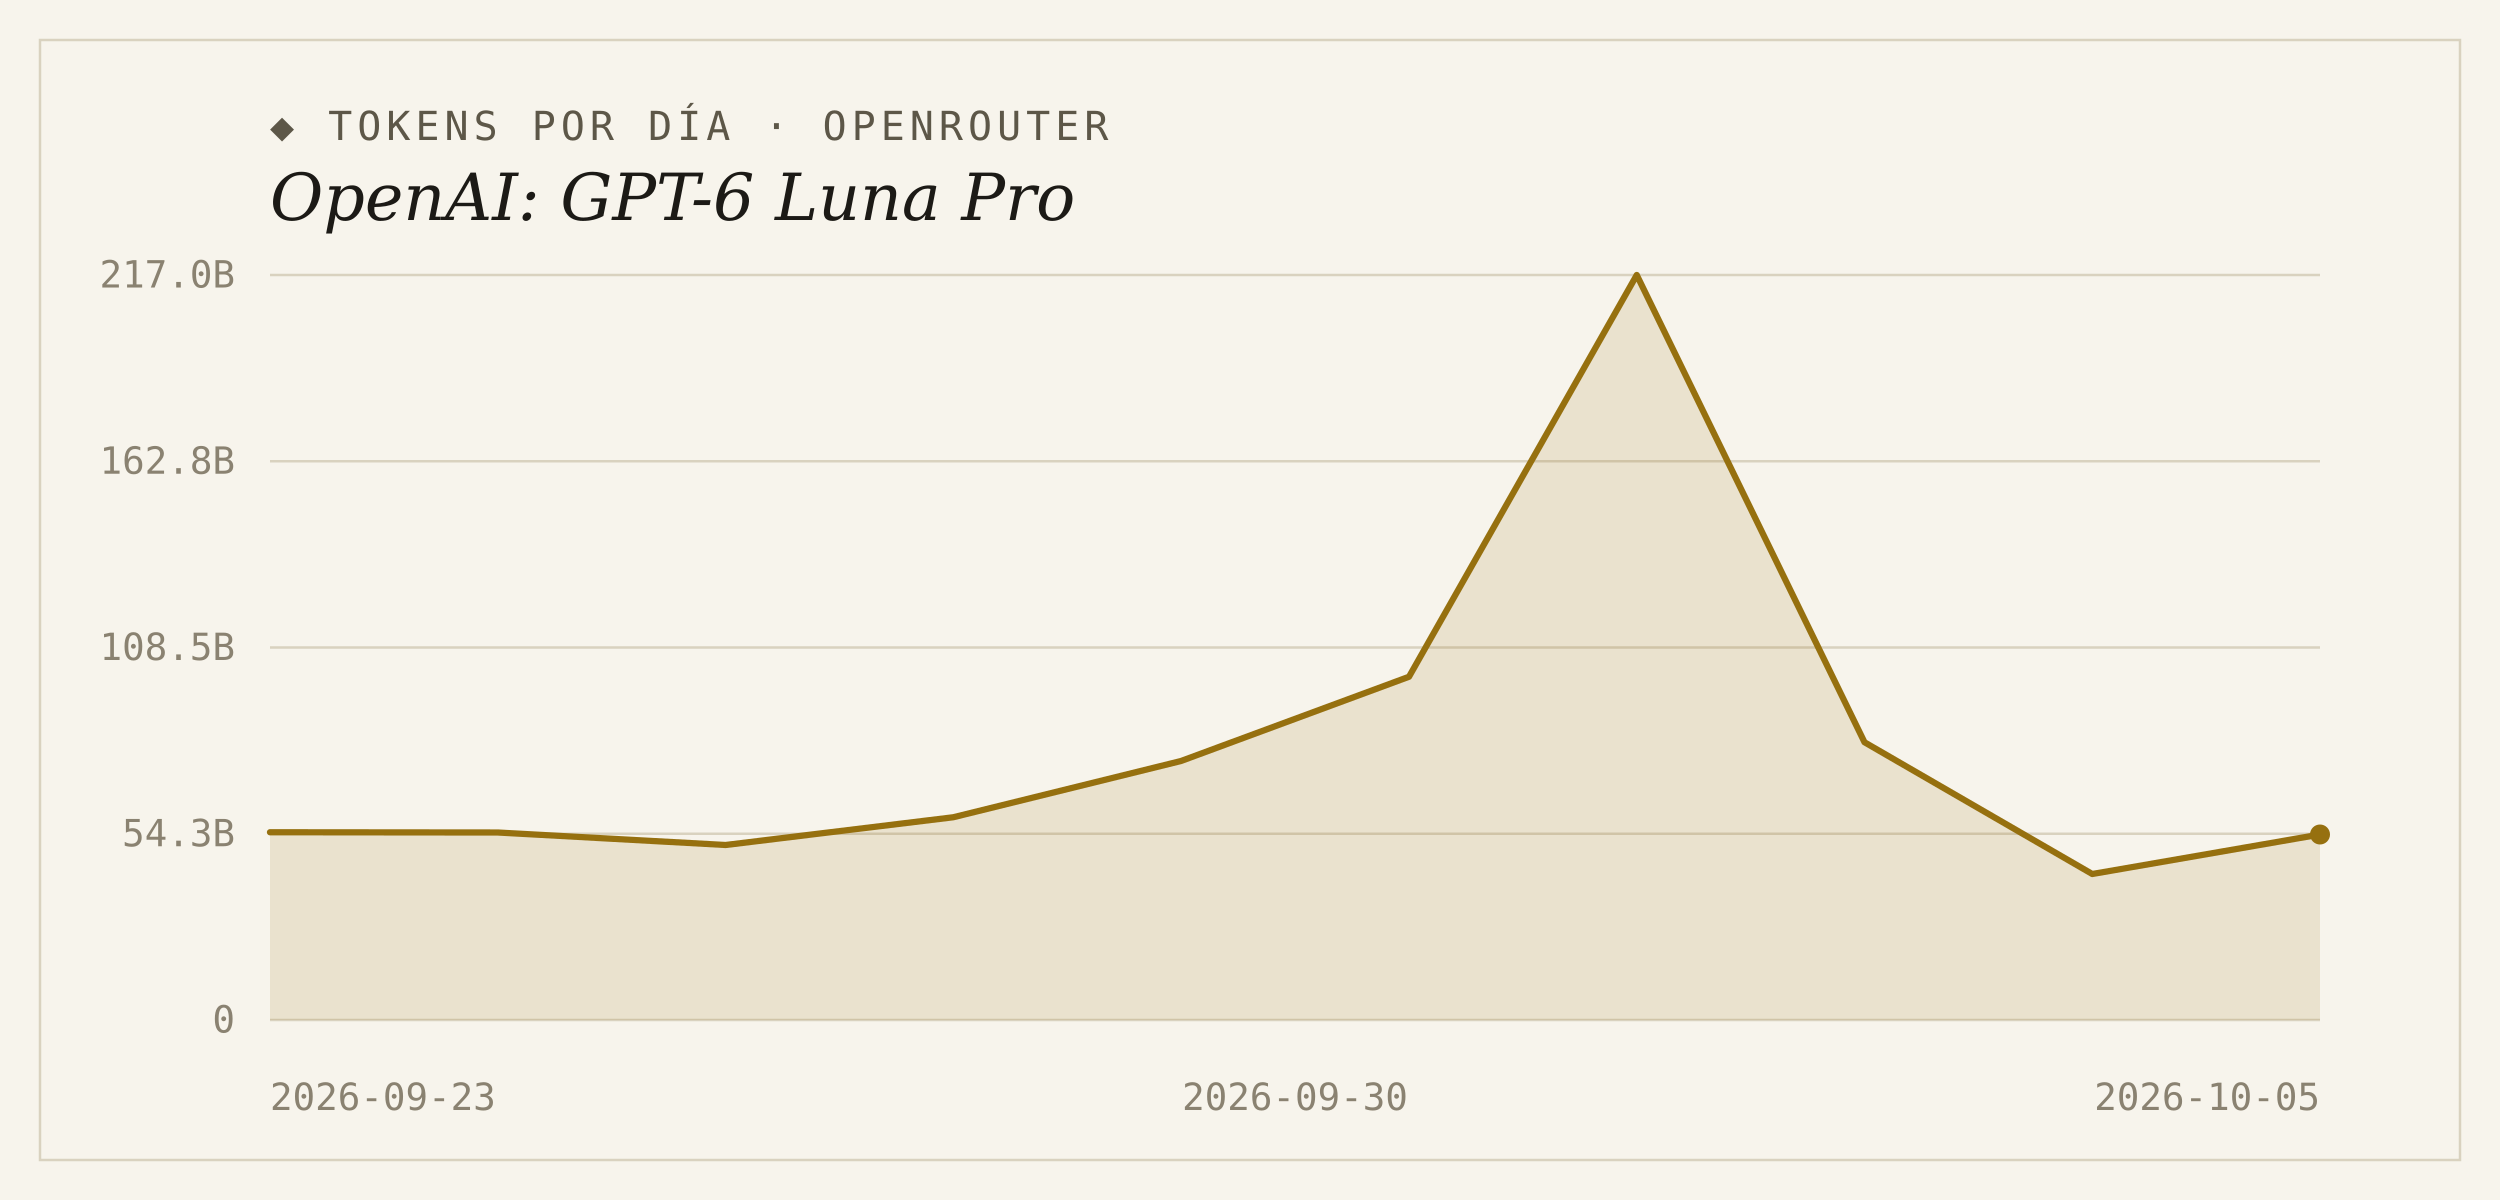
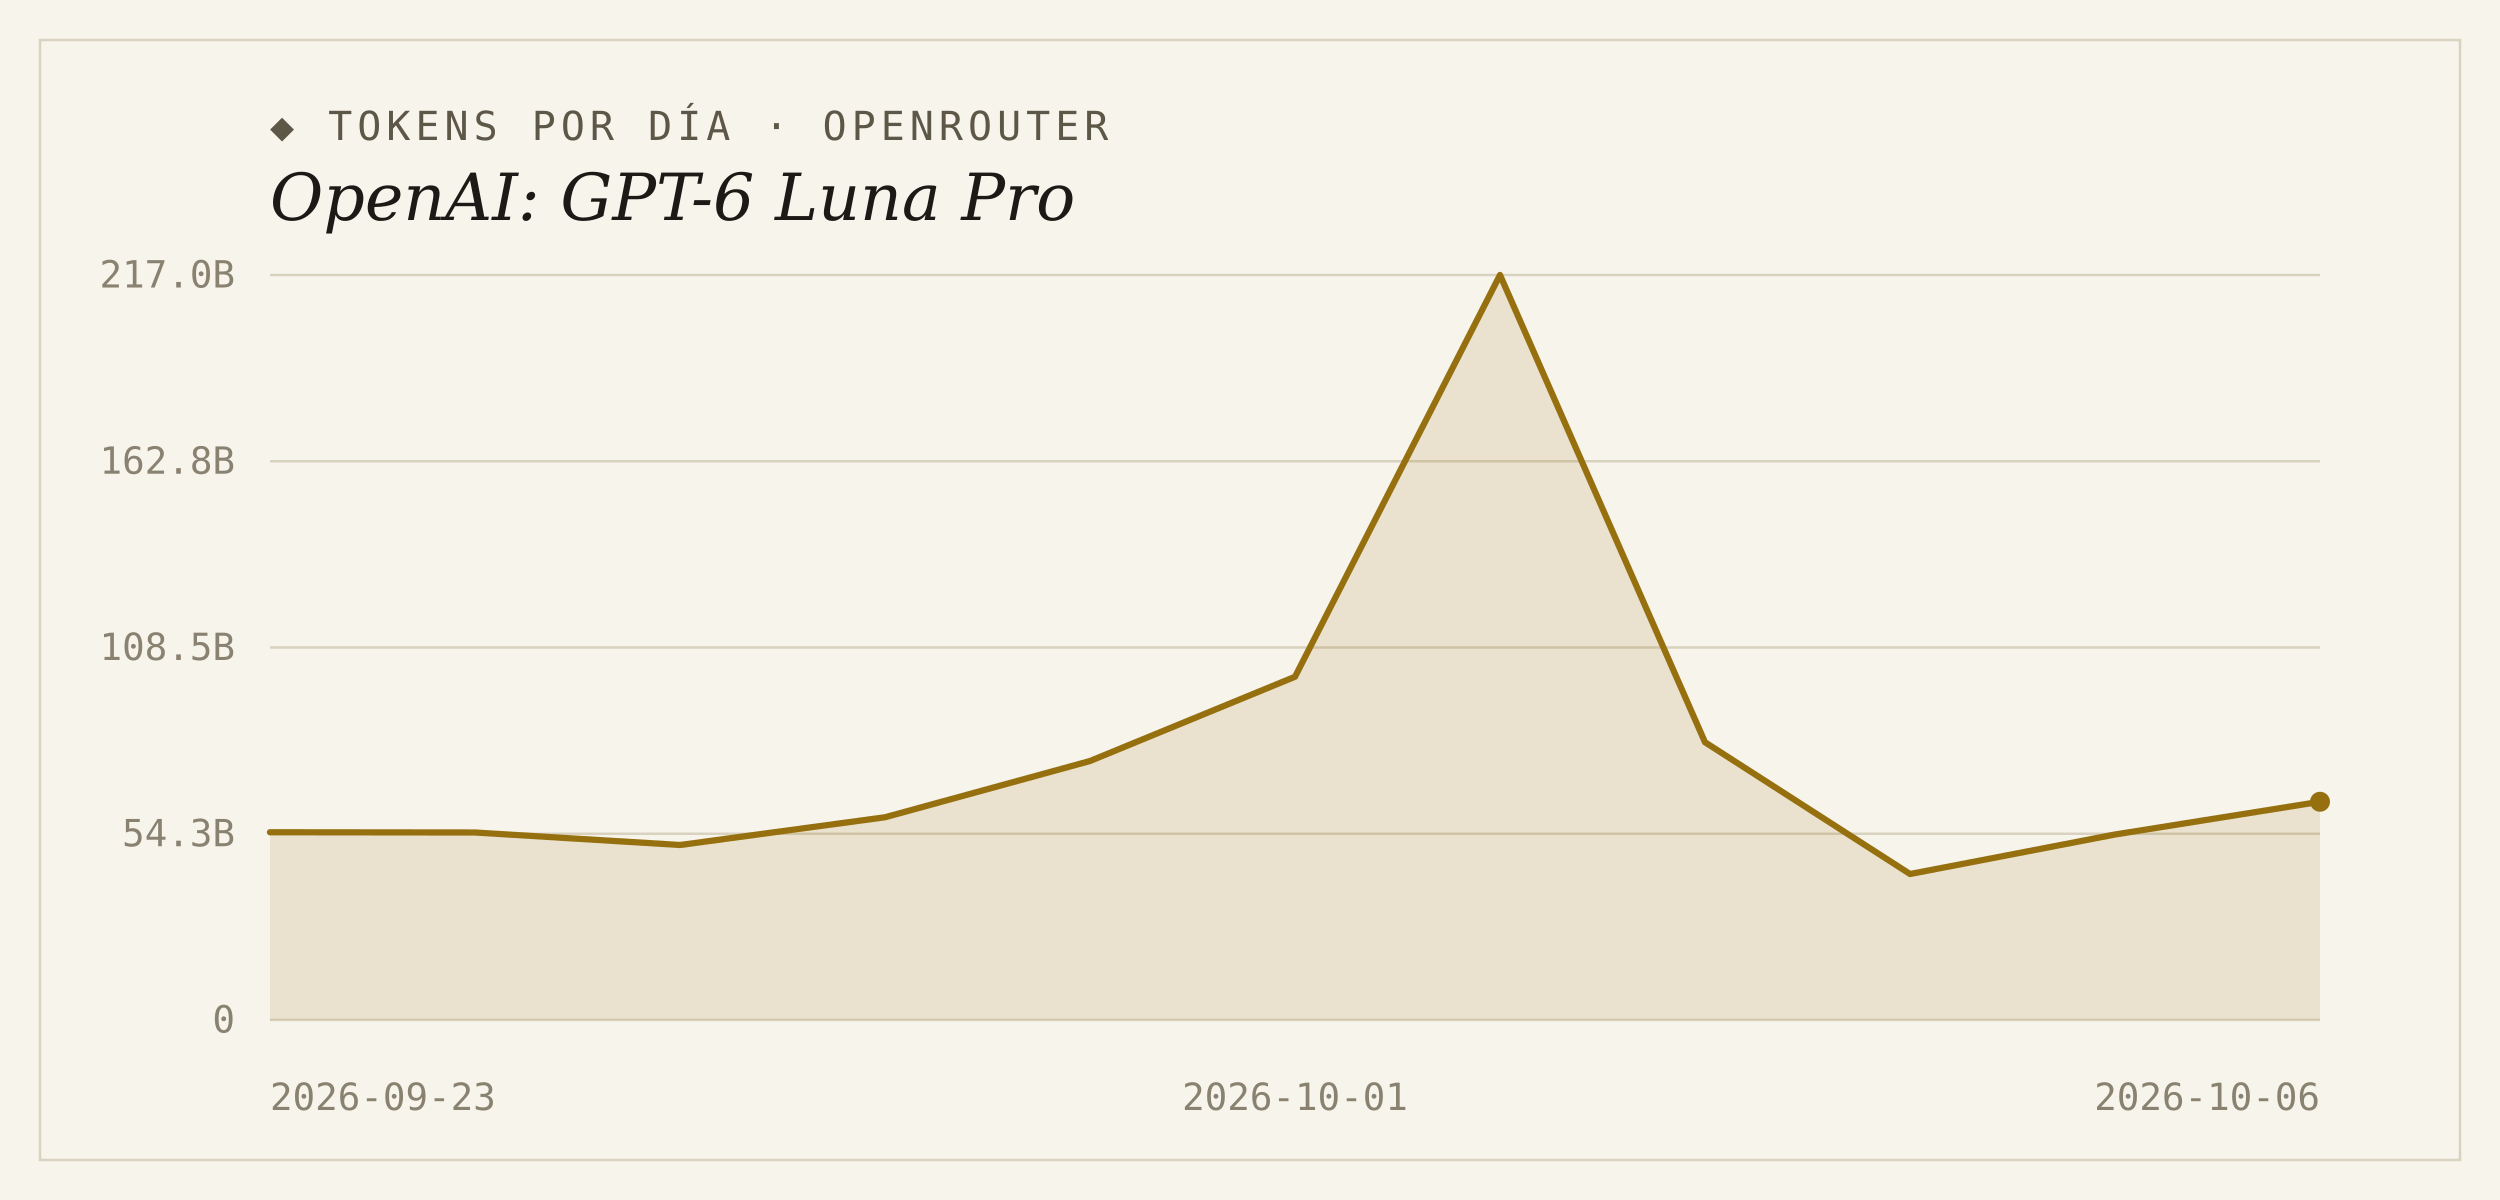
<svg xmlns="http://www.w3.org/2000/svg" width="1000" height="480" viewBox="0 0 1000 480">
  <rect width="1000" height="480" fill="#f7f4ec" />
  <rect x="16" y="16" width="968" height="448" fill="none" stroke="#d9d2bf" stroke-width="1" />
  <text x="108" y="56" font-family="'DejaVu Sans Mono', Consolas, monospace" font-size="16" letter-spacing="2" fill="#5d5748">◆ TOKENS POR DÍA · OPENROUTER</text>
  <text x="108" y="88" font-family="Georgia, 'DejaVu Serif', serif" font-size="26" font-style="italic" fill="#1c1a16">OpenAI: GPT-6 Luna Pro</text>
  <line x1="108" y1="408.0" x2="928" y2="408.0" stroke="#d9d2bf" stroke-width="1" />
  <text x="94" y="413" text-anchor="end" font-family="'DejaVu Sans Mono', Consolas, monospace" font-size="15" fill="#8a8271">0</text>
  <line x1="108" y1="333.5" x2="928" y2="333.5" stroke="#d9d2bf" stroke-width="1" />
  <text x="94" y="338.5" text-anchor="end" font-family="'DejaVu Sans Mono', Consolas, monospace" font-size="15" fill="#8a8271">54.3B</text>
  <line x1="108" y1="259.0" x2="928" y2="259.0" stroke="#d9d2bf" stroke-width="1" />
  <text x="94" y="264" text-anchor="end" font-family="'DejaVu Sans Mono', Consolas, monospace" font-size="15" fill="#8a8271">108.5B</text>
  <line x1="108" y1="184.5" x2="928" y2="184.5" stroke="#d9d2bf" stroke-width="1" />
  <text x="94" y="189.5" text-anchor="end" font-family="'DejaVu Sans Mono', Consolas, monospace" font-size="15" fill="#8a8271">162.8B</text>
  <line x1="108" y1="110.0" x2="928" y2="110.0" stroke="#d9d2bf" stroke-width="1" />
  <text x="94" y="115" text-anchor="end" font-family="'DejaVu Sans Mono', Consolas, monospace" font-size="15" fill="#8a8271">217.0B</text>
-   <path d="M 108,408.0 L 108.0,332.9 L 199.1,333.0 L 290.2,338.0 L 381.3,326.9 L 472.4,304.4 L 563.6,270.7 L 654.7,110.0 L 745.8,296.9 L 836.9,349.6 L 928.0,333.8 L 928.0,408.0 Z" fill="#96700f" fill-opacity="0.14" />
-   <polyline points="108.0,332.9 199.1,333.0 290.2,338.0 381.3,326.9 472.4,304.4 563.6,270.7 654.7,110.0 745.8,296.9 836.9,349.6 928.0,333.8" fill="none" stroke="#96700f" stroke-width="2.5" stroke-linejoin="round" stroke-linecap="round" />
-   <circle cx="928.0" cy="333.8" r="4" fill="#96700f" />
+   <path d="M 108,408.0 L 108.0,332.9 L 190.0,333.0 L 272.0,338.0 L 354.0,326.9 L 436.0,304.4 L 518.0,270.7 L 600.0,110.0 L 682.0,296.9 L 764.0,349.6 L 846.0,333.8 L 928.0,320.7 L 928.0,408.0 Z" fill="#96700f" fill-opacity="0.14" />
+   <polyline points="108.0,332.9 190.0,333.0 272.0,338.0 354.0,326.9 436.0,304.4 518.0,270.7 600.0,110.0 682.0,296.9 764.0,349.6 846.0,333.8 928.0,320.7" fill="none" stroke="#96700f" stroke-width="2.5" stroke-linejoin="round" stroke-linecap="round" />
+   <circle cx="928.0" cy="320.7" r="4" fill="#96700f" />
  <text x="108" y="444" text-anchor="start" font-family="'DejaVu Sans Mono', Consolas, monospace" font-size="15" fill="#8a8271">2026-09-23</text>
-   <text x="518" y="444" text-anchor="middle" font-family="'DejaVu Sans Mono', Consolas, monospace" font-size="15" fill="#8a8271">2026-09-30</text>
-   <text x="928" y="444" text-anchor="end" font-family="'DejaVu Sans Mono', Consolas, monospace" font-size="15" fill="#8a8271">2026-10-05</text>
+   <text x="518" y="444" text-anchor="middle" font-family="'DejaVu Sans Mono', Consolas, monospace" font-size="15" fill="#8a8271">2026-10-01</text>
+   <text x="928" y="444" text-anchor="end" font-family="'DejaVu Sans Mono', Consolas, monospace" font-size="15" fill="#8a8271">2026-10-06</text>
</svg>
